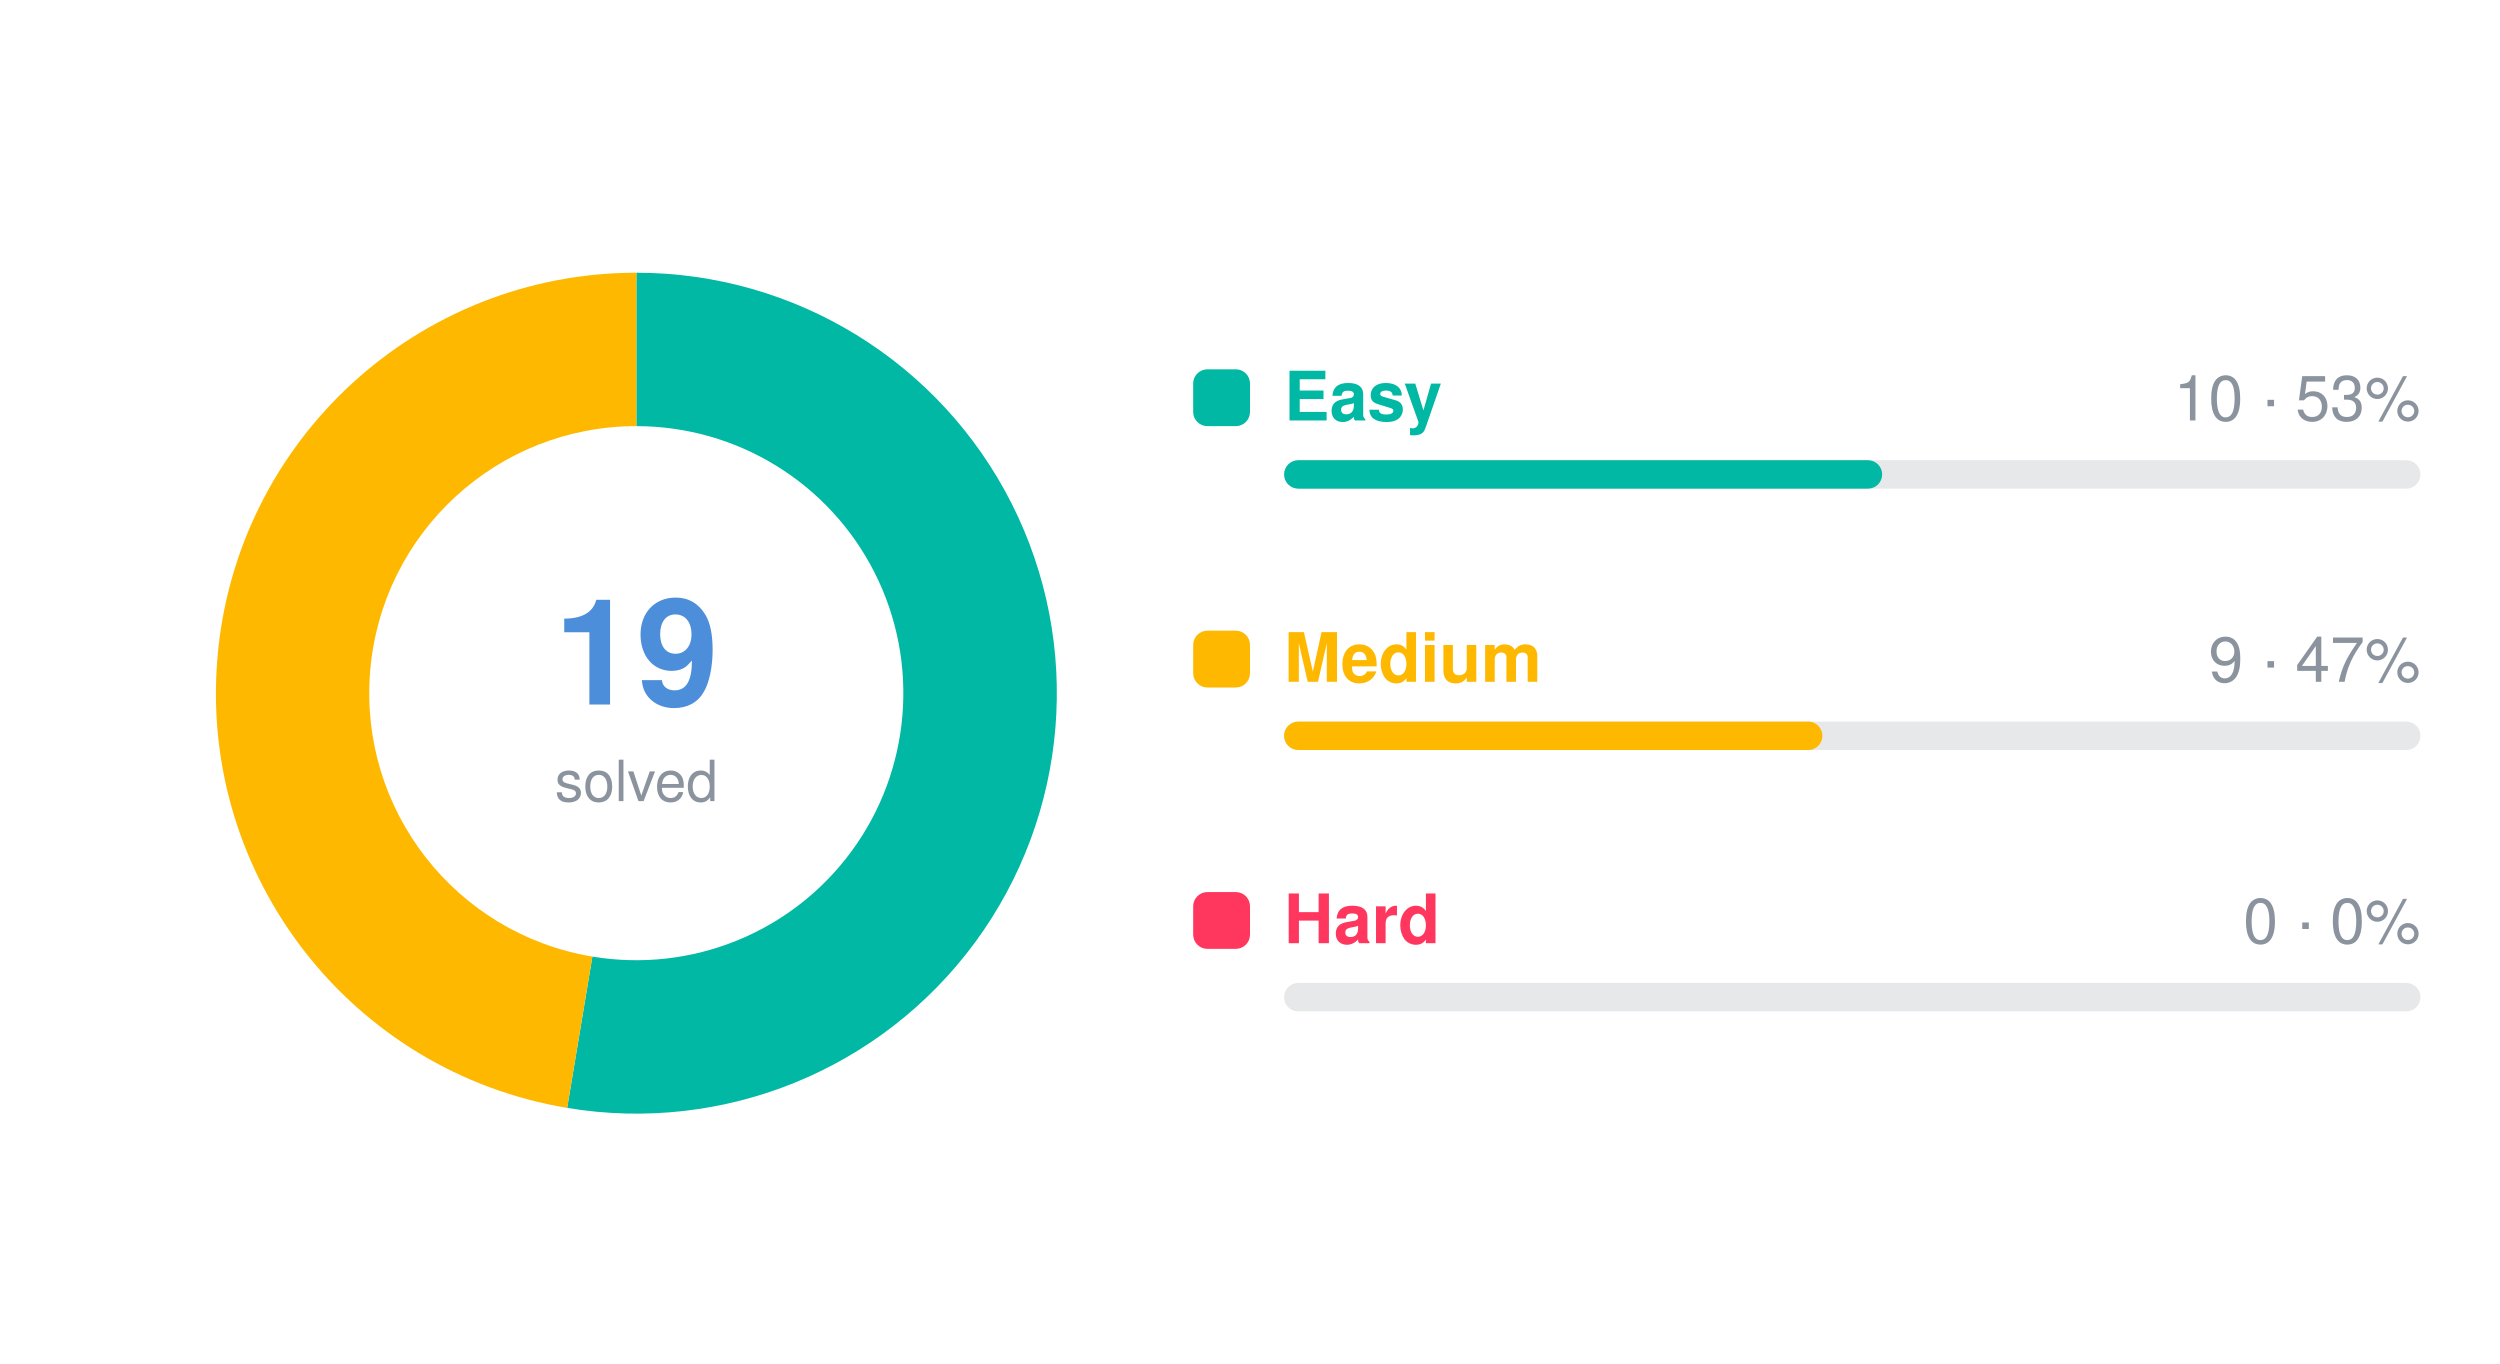
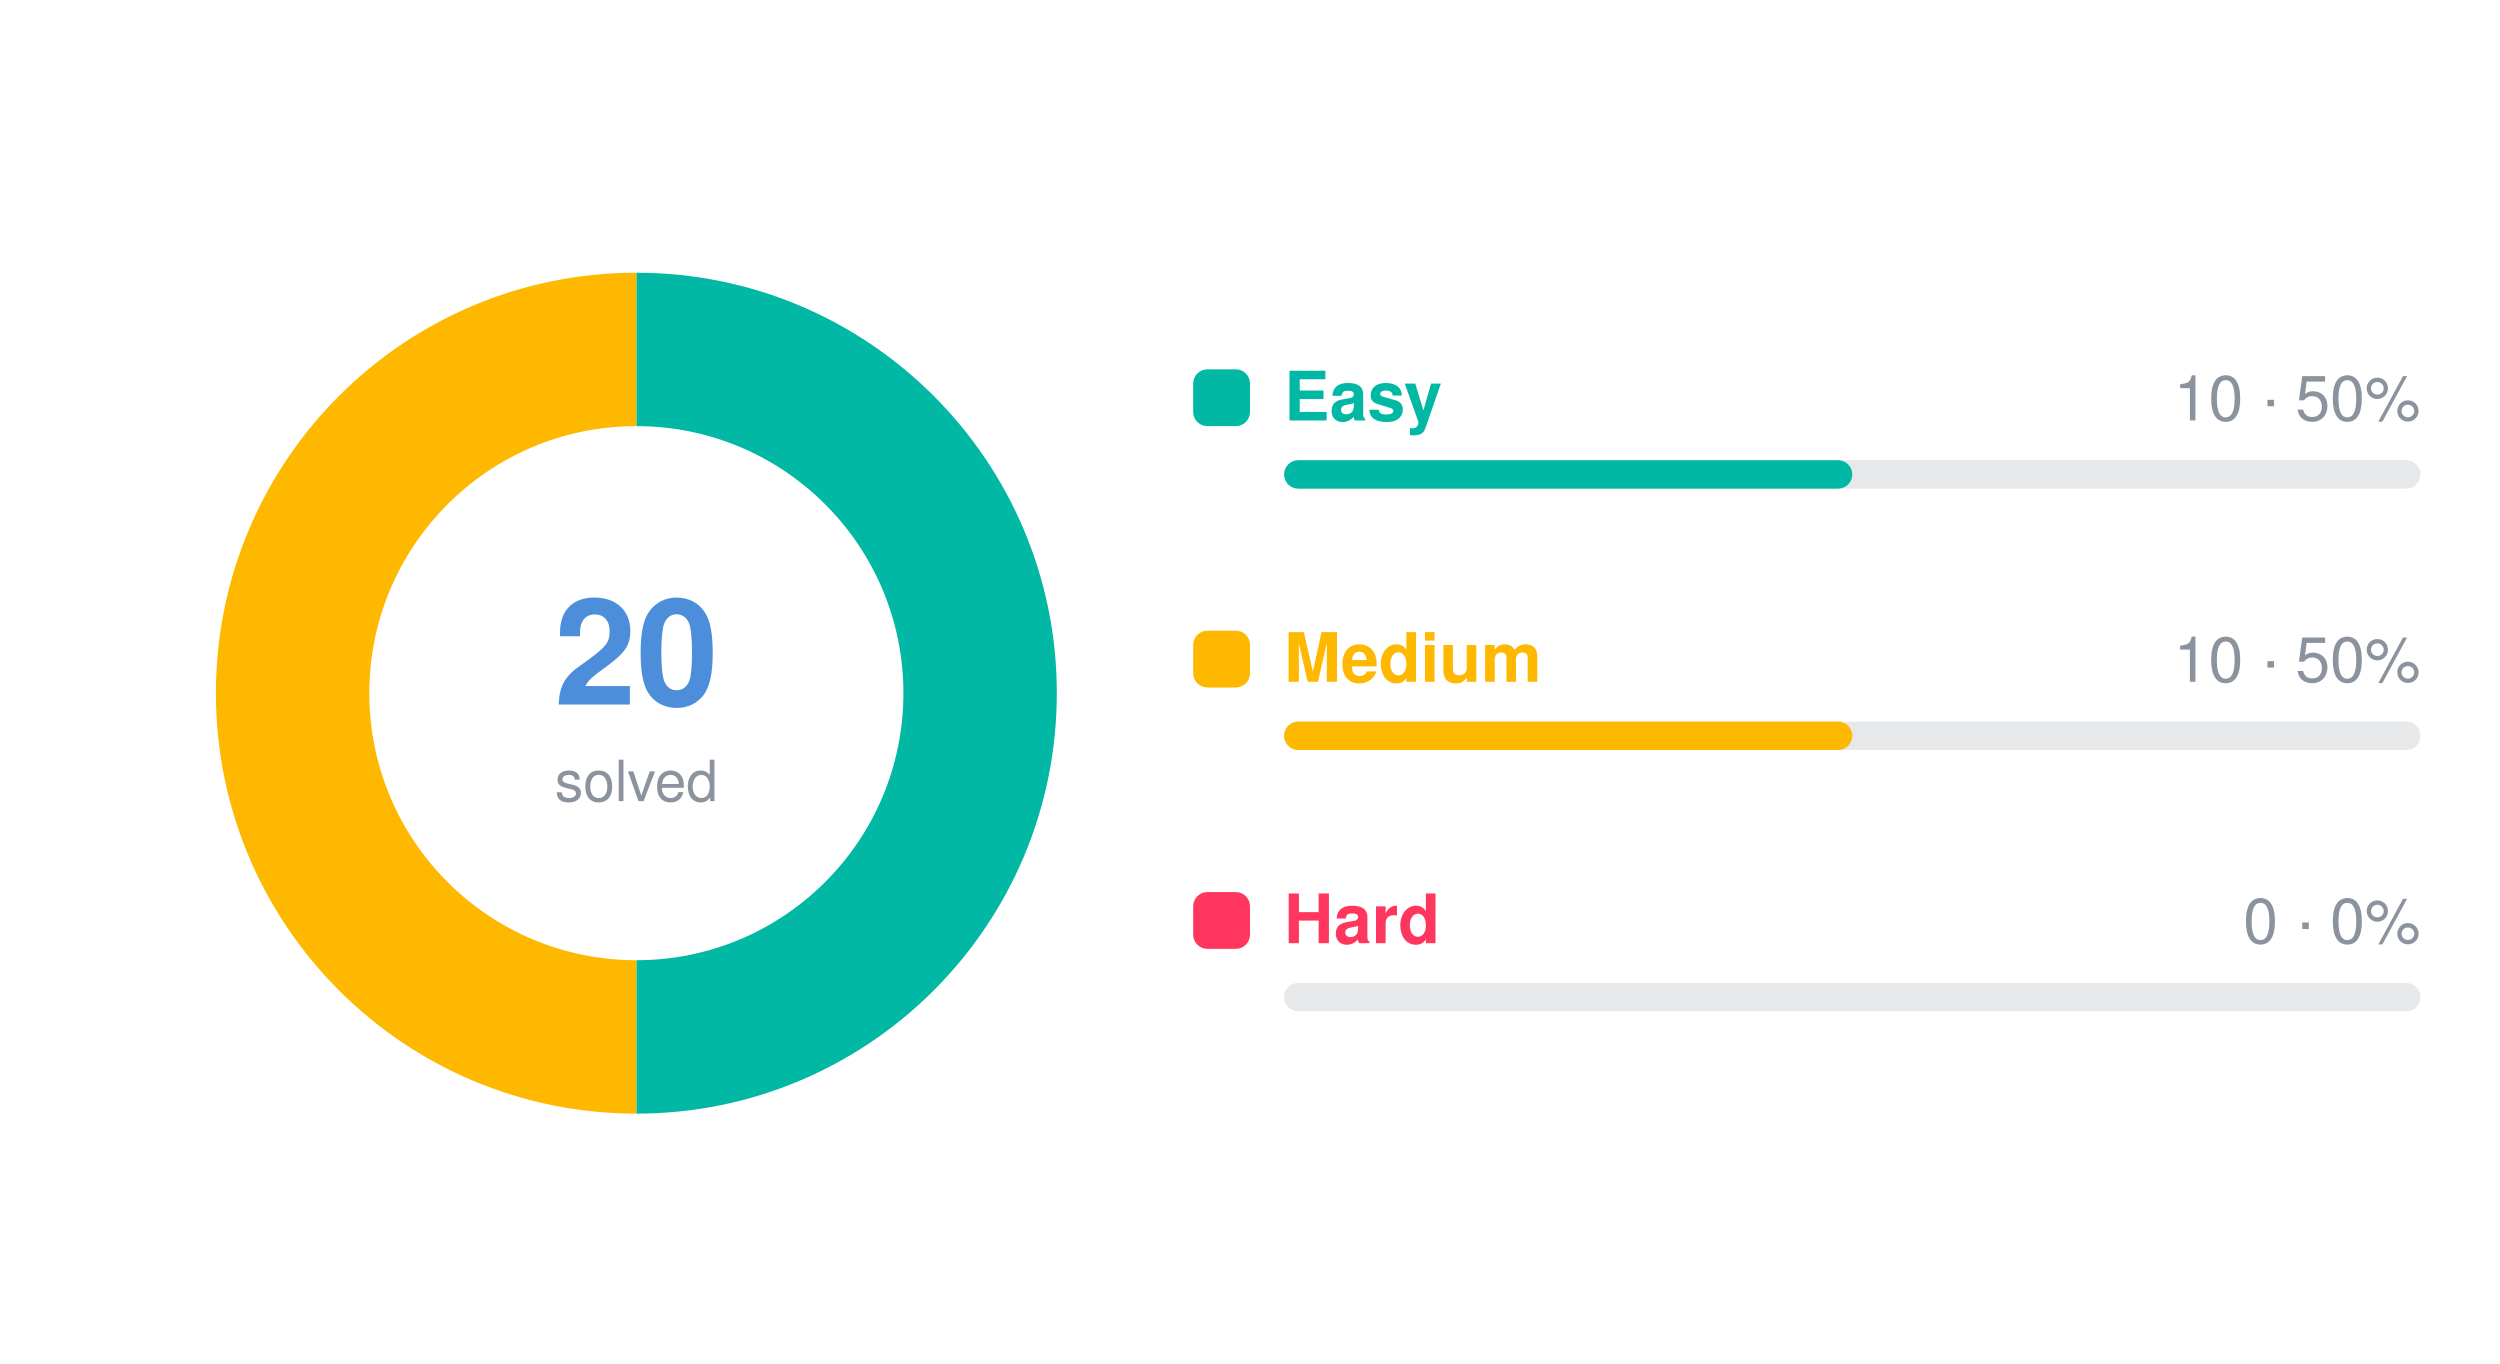
<svg xmlns="http://www.w3.org/2000/svg" viewBox="0 0 440 240" width="440" height="240" role="img" font-family="system-ui, -apple-system, Segoe UI, Helvetica, Arial, sans-serif">
-   <path d="M112 48 A74 74 0 1 1 99.82 194.99 L104.26 168.36 A47 47 0 1 0 112 75 Z" fill="#00b8a3" stroke="none" stroke-width="1" stroke-linejoin="round" stroke-linecap="round" opacity="1" />
-   <path d="M99.82 194.99 A74 74 0 0 1 112 48 L112 75 A47 47 0 0 0 104.26 168.36 Z" fill="#ffb800" stroke="none" stroke-width="1" stroke-linejoin="round" stroke-linecap="round" opacity="1" />
-   <text x="112" y="124" font-size="26" fill="#4c8eda" text-anchor="middle" font-weight="700" opacity="1">19</text>
+   <path d="M112 48 A74 74 0 0 1 112 196 L112 169 A47 47 0 0 0 112 75 Z" fill="#00b8a3" stroke="none" stroke-width="1" stroke-linejoin="round" stroke-linecap="round" opacity="1" />
+   <path d="M112 196 A74 74 0 0 1 112 48 L112 75 A47 47 0 0 0 112 169 Z" fill="#ffb800" stroke="none" stroke-width="1" stroke-linejoin="round" stroke-linecap="round" opacity="1" />
+   <text x="112" y="124" font-size="26" fill="#4c8eda" text-anchor="middle" font-weight="700" opacity="1">20</text>
  <text x="112" y="141" font-size="10" fill="#8b949e" text-anchor="middle" font-weight="normal" opacity="1">solved</text>
  <rect x="210" y="65" width="10" height="10" rx="2.5" fill="#00b8a3" opacity="1" />
  <text x="226" y="74" font-size="12" fill="#00b8a3" text-anchor="start" font-weight="600" opacity="1">Easy</text>
-   <text x="426" y="74" font-size="11" fill="#8b949e" text-anchor="end" font-weight="normal" opacity="1">10 · 53%</text>
+   <text x="426" y="74" font-size="11" fill="#8b949e" text-anchor="end" font-weight="normal" opacity="1">10 · 50%</text>
  <rect x="226" y="81" width="200" height="5" rx="2.5" fill="#8b949e" opacity="0.22" />
-   <rect x="226" y="81" width="105.26" height="5" rx="2.5" fill="#00b8a3" opacity="1" />
+   <rect x="226" y="81" width="100" height="5" rx="2.5" fill="#00b8a3" opacity="1" />
  <rect x="210" y="111" width="10" height="10" rx="2.5" fill="#ffb800" opacity="1" />
  <text x="226" y="120" font-size="12" fill="#ffb800" text-anchor="start" font-weight="600" opacity="1">Medium</text>
-   <text x="426" y="120" font-size="11" fill="#8b949e" text-anchor="end" font-weight="normal" opacity="1">9 · 47%</text>
+   <text x="426" y="120" font-size="11" fill="#8b949e" text-anchor="end" font-weight="normal" opacity="1">10 · 50%</text>
  <rect x="226" y="127" width="200" height="5" rx="2.5" fill="#8b949e" opacity="0.22" />
-   <rect x="226" y="127" width="94.74" height="5" rx="2.5" fill="#ffb800" opacity="1" />
+   <rect x="226" y="127" width="100" height="5" rx="2.5" fill="#ffb800" opacity="1" />
  <rect x="210" y="157" width="10" height="10" rx="2.5" fill="#ff375f" opacity="1" />
  <text x="226" y="166" font-size="12" fill="#ff375f" text-anchor="start" font-weight="600" opacity="1">Hard</text>
  <text x="426" y="166" font-size="11" fill="#8b949e" text-anchor="end" font-weight="normal" opacity="1">0 · 0%</text>
  <rect x="226" y="173" width="200" height="5" rx="2.5" fill="#8b949e" opacity="0.22" />
  <rect x="226" y="173" width="0" height="5" rx="2.5" fill="#ff375f" opacity="1" />
</svg>
